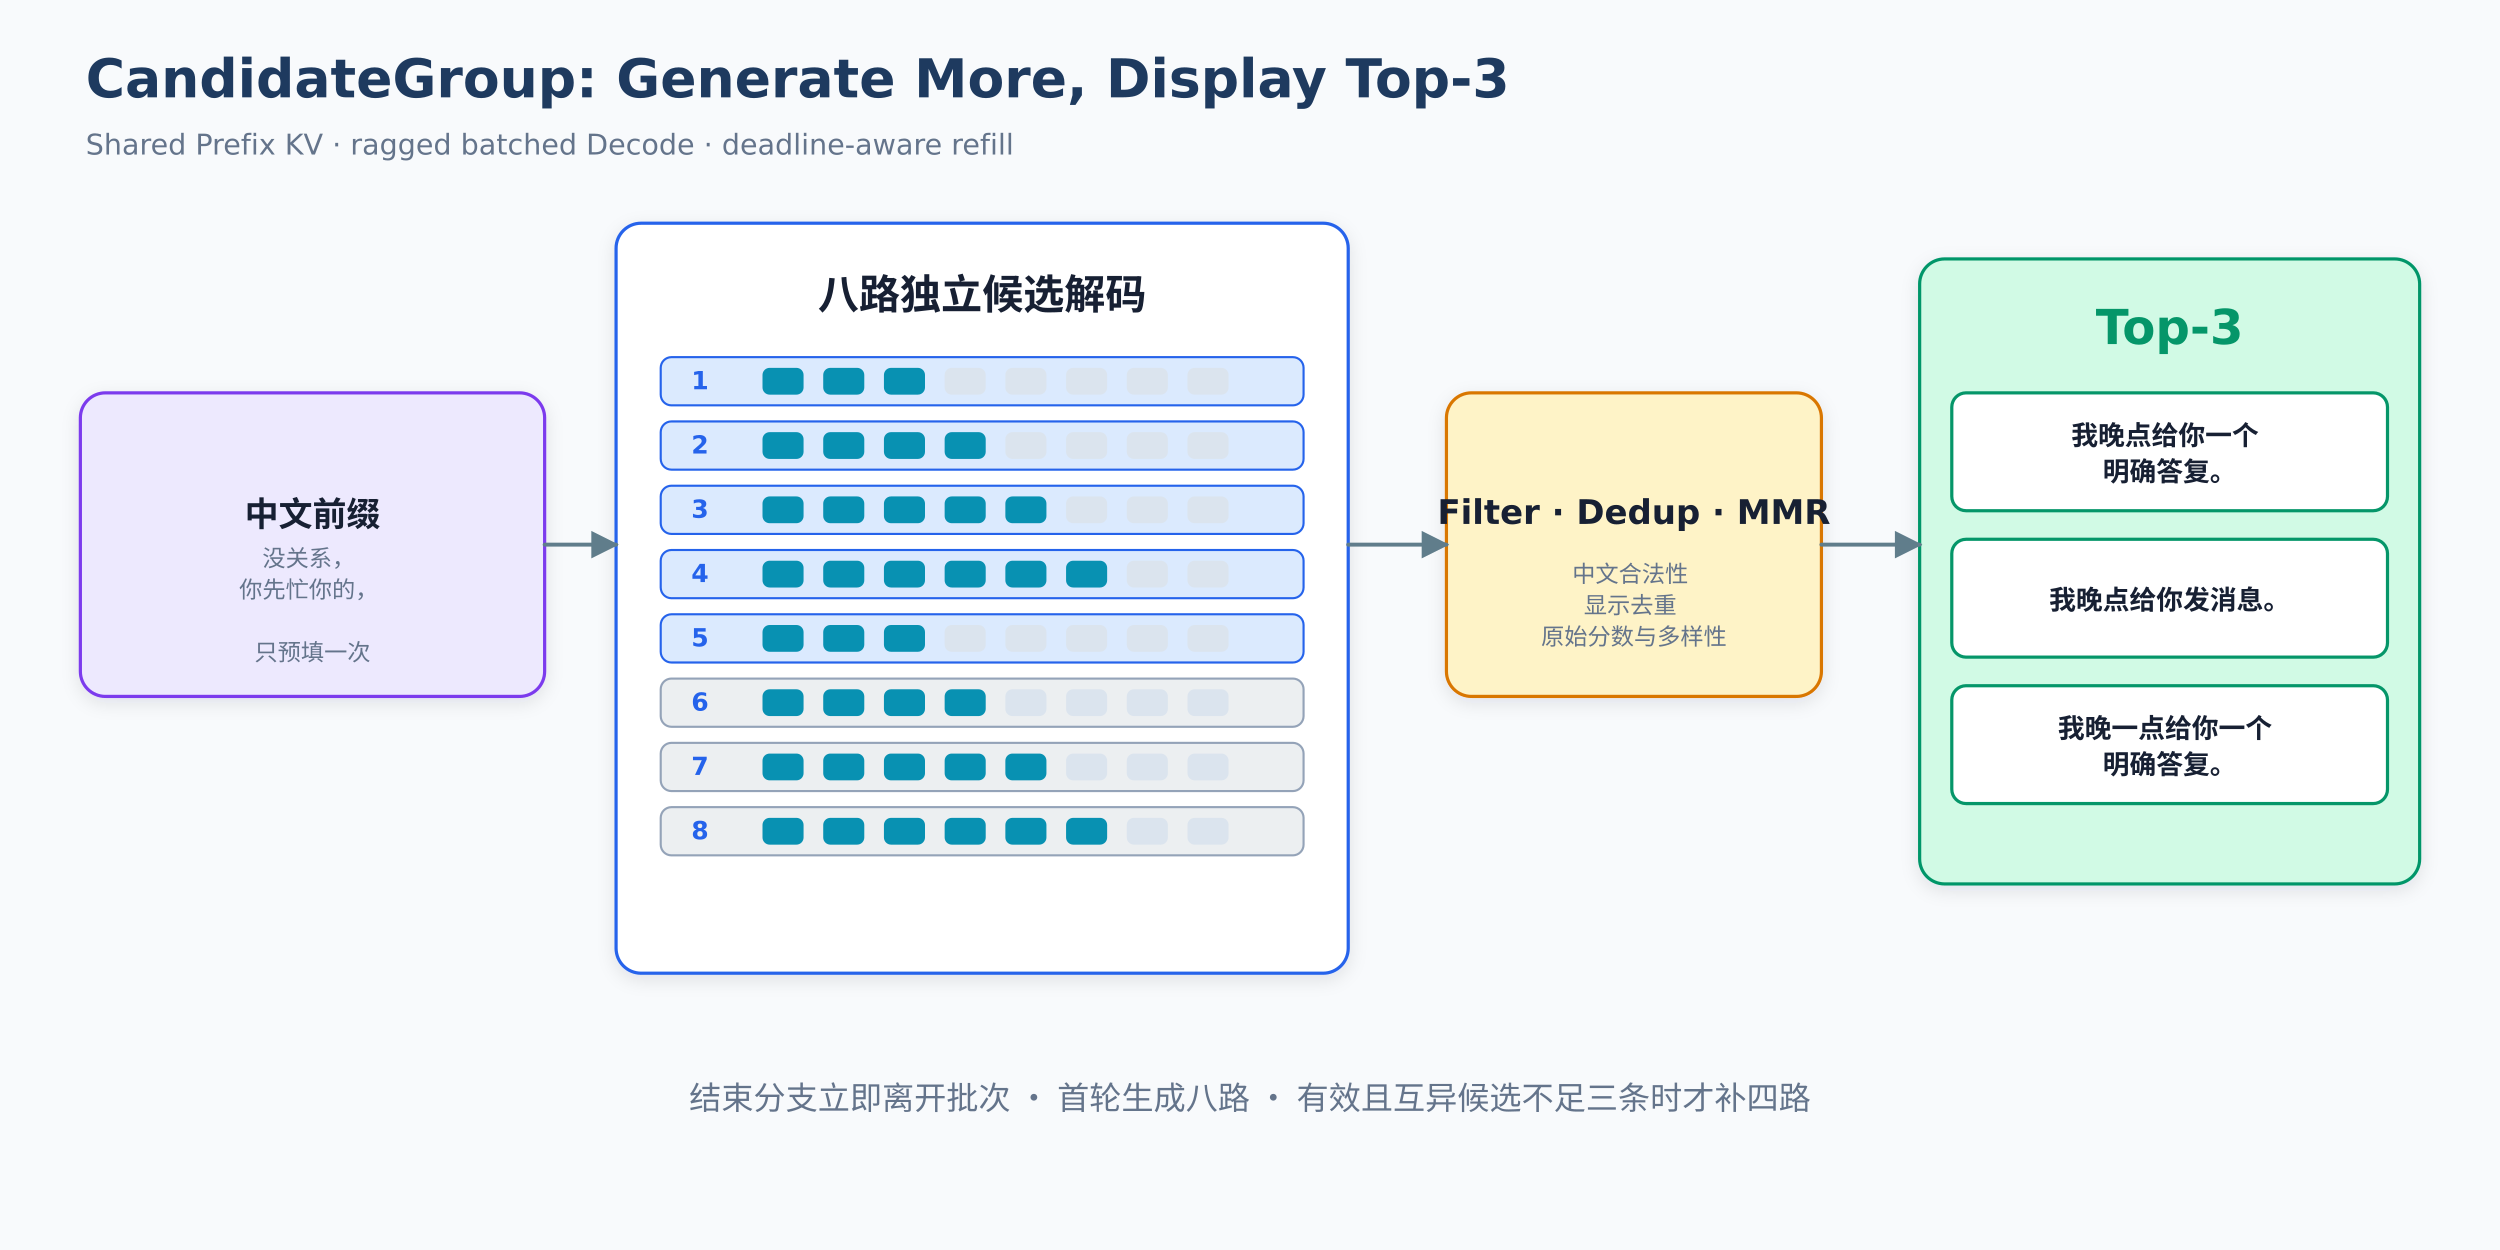
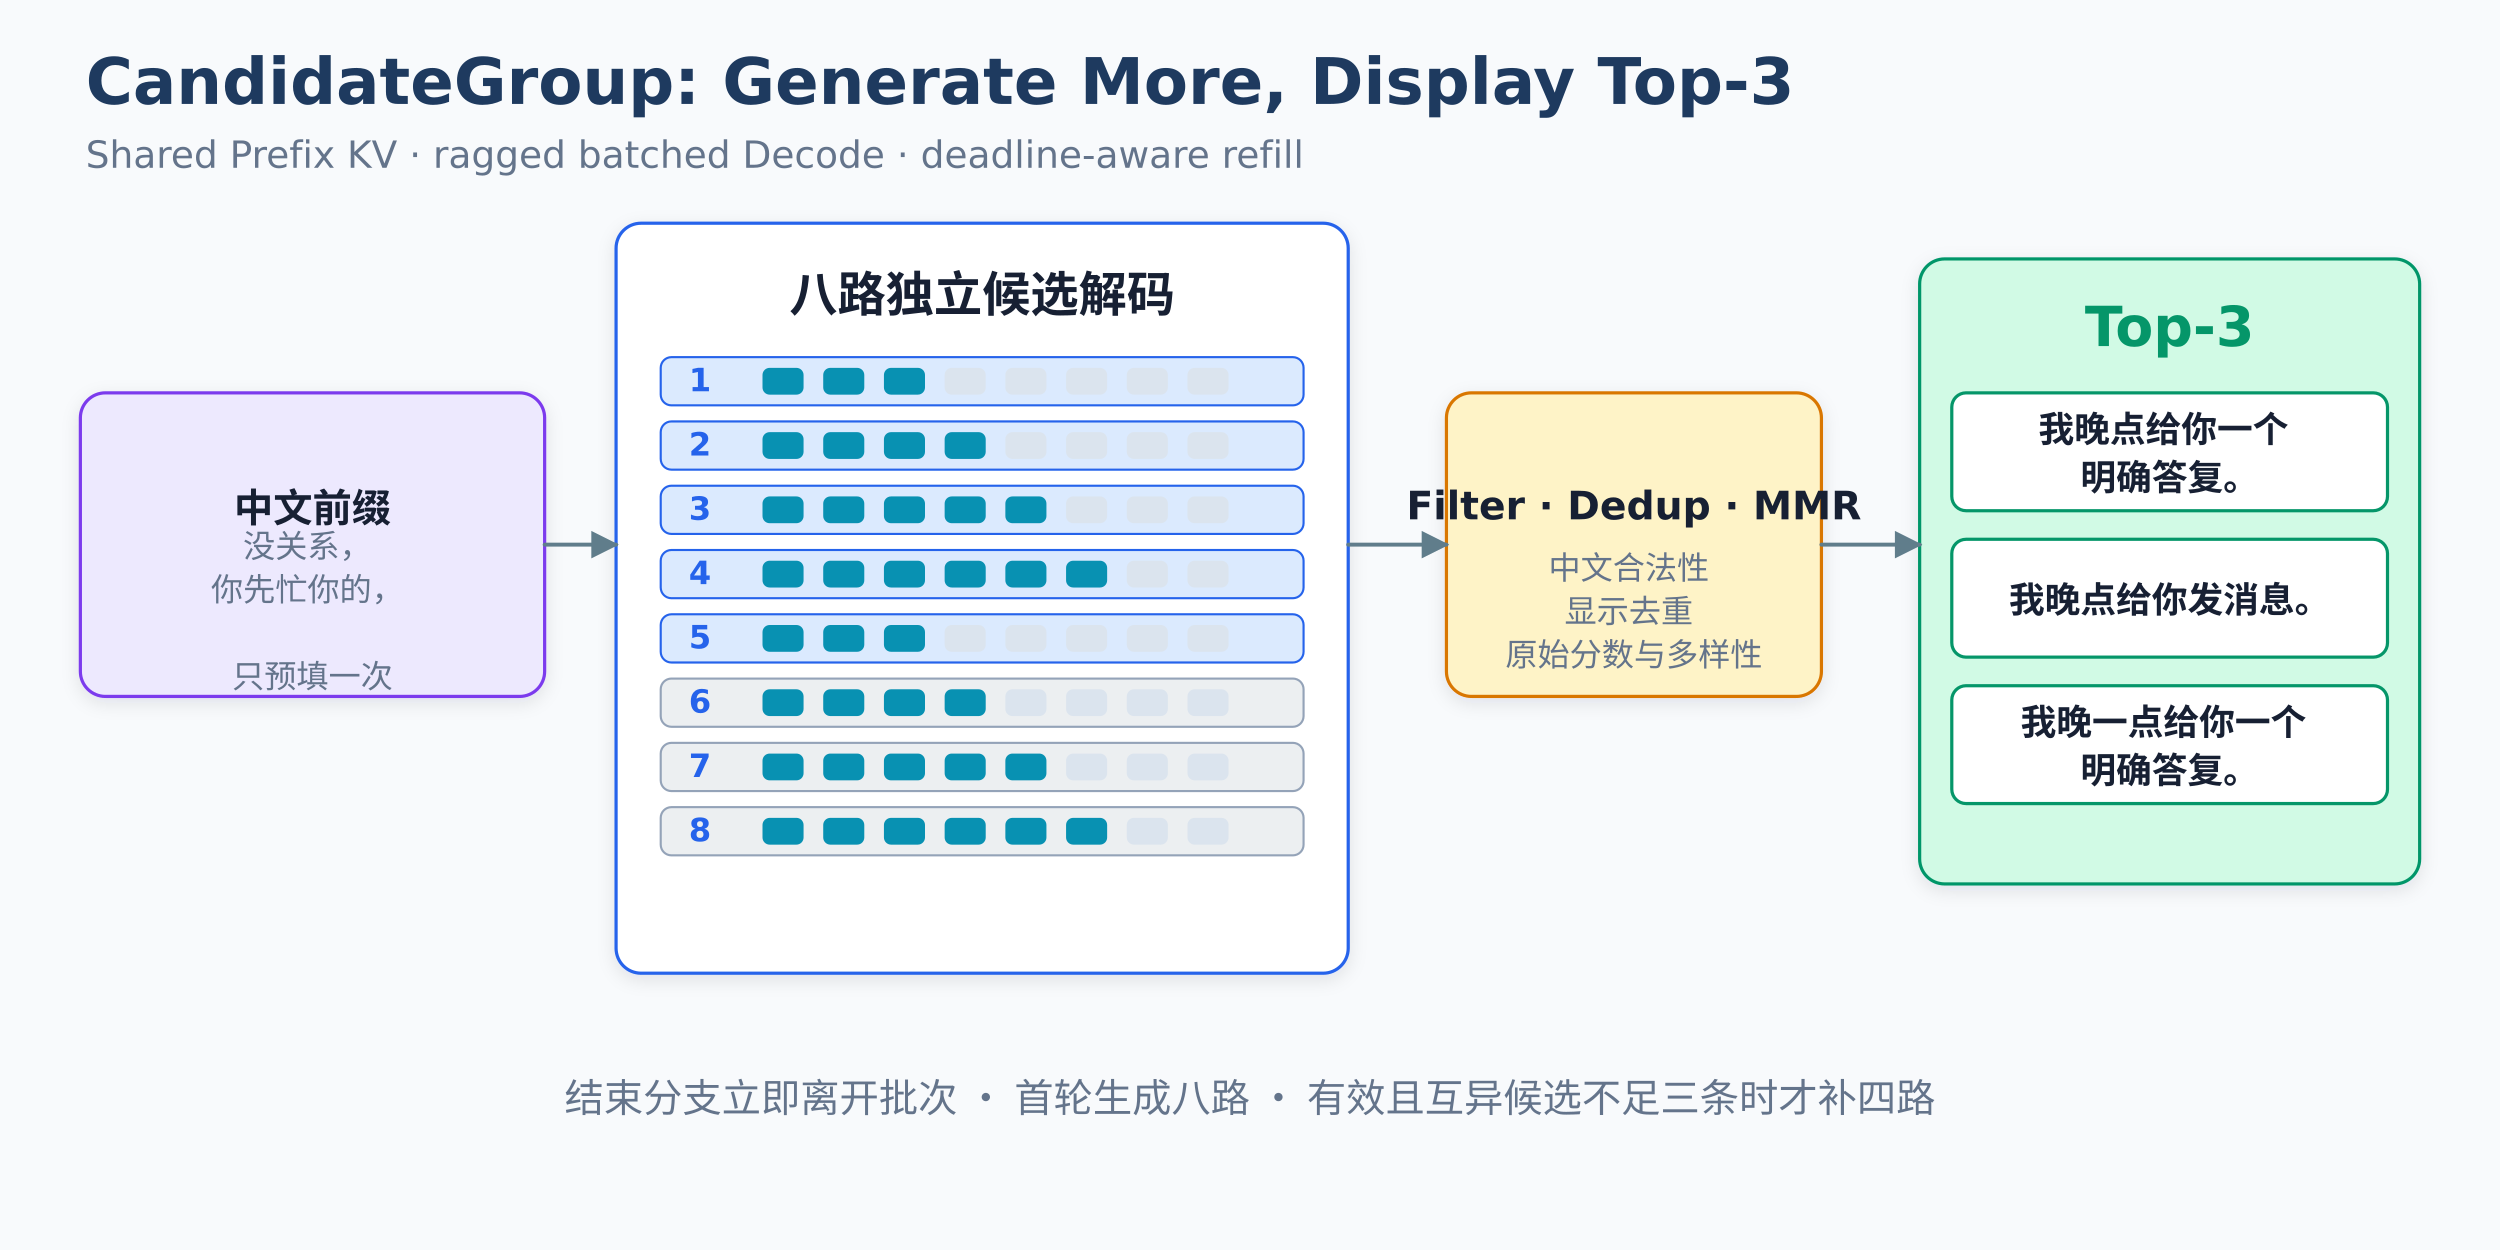
<svg xmlns="http://www.w3.org/2000/svg" width="1400" height="700" viewBox="0 0 1400 700" role="img" aria-labelledby="title desc">
  <defs>
    <marker id="arrow" viewBox="0 0 10 10" refX="9" refY="5" markerWidth="7" markerHeight="7" orient="auto-start-reverse">
      <path d="M 0 0 L 10 5 L 0 10 z" fill="#607d8b" />
    </marker>
    <filter id="shadow" x="-20%" y="-20%" width="140%" height="140%">
      <feDropShadow dx="0" dy="3" stdDeviation="5" flood-color="#0f172a" flood-opacity="0.10" />
    </filter>
  </defs>
  <rect width="100%" height="100%" fill="#f8fafc" />
-   <text text-anchor="start" dominant-baseline="middle" font-family="'DejaVu Sans', Helvetica, Arial, sans-serif" font-size="30" font-weight="700" fill="#1e3a5f">
-     <tspan x="48" y="46.0" font-family="'DejaVu Sans', Helvetica, Arial, sans-serif">CandidateGroup: Generate More, Display Top-3</tspan>
+   <text text-anchor="start" dominant-baseline="middle" font-family="'DejaVu Sans', Helvetica, Arial, sans-serif" font-size="36" font-weight="700" fill="#1e3a5f">
+     <tspan x="48" y="48.0" font-family="'DejaVu Sans', Helvetica, Arial, sans-serif">CandidateGroup: Generate More, Display Top-3</tspan>
  </text>
-   <text text-anchor="start" dominant-baseline="middle" font-family="'DejaVu Sans', Helvetica, Arial, sans-serif" font-size="16" font-weight="400" fill="#64748b">
-     <tspan x="48" y="82.0" font-family="'DejaVu Sans', Helvetica, Arial, sans-serif">Shared Prefix KV · ragged batched Decode · deadline-aware refill</tspan>
+   <text text-anchor="start" dominant-baseline="middle" font-family="'DejaVu Sans', Helvetica, Arial, sans-serif" font-size="21" font-weight="400" fill="#64748b">
+     <tspan x="48" y="88.0" font-family="'DejaVu Sans', Helvetica, Arial, sans-serif">Shared Prefix KV · ragged batched Decode · deadline-aware refill</tspan>
  </text>
  <rect x="45" y="220" width="260" height="170" rx="14" fill="#ede9fe" stroke="#7c3aed" stroke-width="1.8" filter="url(#shadow)" />
-   <text text-anchor="middle" dominant-baseline="middle" font-family="'DejaVu Sans', Helvetica, Arial, sans-serif" font-size="19" font-weight="700" fill="#172033">
-     <tspan x="175.0" y="288.0" font-family="'Droid Sans Fallback', 'Noto Sans CJK SC', 'Microsoft YaHei', 'PingFang SC', sans-serif">中文前缀</tspan>
+   <text text-anchor="middle" dominant-baseline="middle" font-family="'DejaVu Sans', Helvetica, Arial, sans-serif" font-size="22" font-weight="700" fill="#172033">
+     <tspan x="175.0" y="284.6" font-family="'Droid Sans Fallback', 'Noto Sans CJK SC', 'Microsoft YaHei', 'PingFang SC', sans-serif">中文前缀</tspan>
  </text>
-   <text text-anchor="middle" dominant-baseline="middle" font-family="'DejaVu Sans', Helvetica, Arial, sans-serif" font-size="13" font-weight="400" fill="#64748b">
-     <tspan x="175.0" y="312.675" font-family="'Droid Sans Fallback', 'Noto Sans CJK SC', 'Microsoft YaHei', 'PingFang SC', sans-serif">没关系，</tspan>
-     <tspan x="175.0" y="330.225" font-family="'Droid Sans Fallback', 'Noto Sans CJK SC', 'Microsoft YaHei', 'PingFang SC', sans-serif">你先忙你的，</tspan>
-     <tspan x="175.0" y="347.775" font-family="'DejaVu Sans', Helvetica, Arial, sans-serif" />
-     <tspan x="175.0" y="365.325" font-family="'Droid Sans Fallback', 'Noto Sans CJK SC', 'Microsoft YaHei', 'PingFang SC', sans-serif">只预填一次</tspan>
+   <text text-anchor="middle" dominant-baseline="middle" font-family="'DejaVu Sans', Helvetica, Arial, sans-serif" font-size="18" font-weight="400" fill="#64748b">
+     <tspan x="175.0" y="305.95" font-family="'Droid Sans Fallback', 'Noto Sans CJK SC', 'Microsoft YaHei', 'PingFang SC', sans-serif">没关系，</tspan>
+     <tspan x="175.0" y="330.25" font-family="'Droid Sans Fallback', 'Noto Sans CJK SC', 'Microsoft YaHei', 'PingFang SC', sans-serif">你先忙你的，</tspan>
+     <tspan x="175.0" y="354.55" font-family="'DejaVu Sans', Helvetica, Arial, sans-serif" />
+     <tspan x="175.0" y="378.85" font-family="'Droid Sans Fallback', 'Noto Sans CJK SC', 'Microsoft YaHei', 'PingFang SC', sans-serif">只预填一次</tspan>
  </text>
  <rect x="345" y="125" width="410" height="420" rx="14" fill="#ffffff" stroke="#2563eb" stroke-width="1.8" filter="url(#shadow)" />
-   <text text-anchor="middle" dominant-baseline="middle" font-family="'DejaVu Sans', Helvetica, Arial, sans-serif" font-size="23" font-weight="700" fill="#172033">
+   <text text-anchor="middle" dominant-baseline="middle" font-family="'DejaVu Sans', Helvetica, Arial, sans-serif" font-size="27" font-weight="700" fill="#172033">
    <tspan x="550.0" y="165.0" font-family="'Droid Sans Fallback', 'Noto Sans CJK SC', 'Microsoft YaHei', 'PingFang SC', sans-serif">八路独立候选解码</tspan>
  </text>
  <rect x="370" y="200" width="360" height="27" rx="6" fill="#dbeafe" stroke="#2563eb" stroke-width="1.2" />
-   <text text-anchor="middle" dominant-baseline="middle" font-family="'DejaVu Sans', Helvetica, Arial, sans-serif" font-size="14" font-weight="700" fill="#2563eb">
+   <text text-anchor="middle" dominant-baseline="middle" font-family="'DejaVu Sans', Helvetica, Arial, sans-serif" font-size="18" font-weight="700" fill="#2563eb">
    <tspan x="392" y="214.0" font-family="'DejaVu Sans', Helvetica, Arial, sans-serif">1</tspan>
  </text>
  <rect x="427" y="206" width="23" height="15" rx="4" fill="#0891b2" stroke="none" stroke-width="0" />
  <rect x="461" y="206" width="23" height="15" rx="4" fill="#0891b2" stroke="none" stroke-width="0" />
  <rect x="495" y="206" width="23" height="15" rx="4" fill="#0891b2" stroke="none" stroke-width="0" />
  <rect x="529" y="206" width="23" height="15" rx="4" fill="#dbe4ee" stroke="none" stroke-width="0" />
  <rect x="563" y="206" width="23" height="15" rx="4" fill="#dbe4ee" stroke="none" stroke-width="0" />
  <rect x="597" y="206" width="23" height="15" rx="4" fill="#dbe4ee" stroke="none" stroke-width="0" />
  <rect x="631" y="206" width="23" height="15" rx="4" fill="#dbe4ee" stroke="none" stroke-width="0" />
  <rect x="665" y="206" width="23" height="15" rx="4" fill="#dbe4ee" stroke="none" stroke-width="0" />
  <rect x="370" y="236" width="360" height="27" rx="6" fill="#dbeafe" stroke="#2563eb" stroke-width="1.2" />
-   <text text-anchor="middle" dominant-baseline="middle" font-family="'DejaVu Sans', Helvetica, Arial, sans-serif" font-size="14" font-weight="700" fill="#2563eb">
+   <text text-anchor="middle" dominant-baseline="middle" font-family="'DejaVu Sans', Helvetica, Arial, sans-serif" font-size="18" font-weight="700" fill="#2563eb">
    <tspan x="392" y="250.0" font-family="'DejaVu Sans', Helvetica, Arial, sans-serif">2</tspan>
  </text>
  <rect x="427" y="242" width="23" height="15" rx="4" fill="#0891b2" stroke="none" stroke-width="0" />
  <rect x="461" y="242" width="23" height="15" rx="4" fill="#0891b2" stroke="none" stroke-width="0" />
  <rect x="495" y="242" width="23" height="15" rx="4" fill="#0891b2" stroke="none" stroke-width="0" />
  <rect x="529" y="242" width="23" height="15" rx="4" fill="#0891b2" stroke="none" stroke-width="0" />
  <rect x="563" y="242" width="23" height="15" rx="4" fill="#dbe4ee" stroke="none" stroke-width="0" />
  <rect x="597" y="242" width="23" height="15" rx="4" fill="#dbe4ee" stroke="none" stroke-width="0" />
  <rect x="631" y="242" width="23" height="15" rx="4" fill="#dbe4ee" stroke="none" stroke-width="0" />
  <rect x="665" y="242" width="23" height="15" rx="4" fill="#dbe4ee" stroke="none" stroke-width="0" />
  <rect x="370" y="272" width="360" height="27" rx="6" fill="#dbeafe" stroke="#2563eb" stroke-width="1.2" />
-   <text text-anchor="middle" dominant-baseline="middle" font-family="'DejaVu Sans', Helvetica, Arial, sans-serif" font-size="14" font-weight="700" fill="#2563eb">
+   <text text-anchor="middle" dominant-baseline="middle" font-family="'DejaVu Sans', Helvetica, Arial, sans-serif" font-size="18" font-weight="700" fill="#2563eb">
    <tspan x="392" y="286.0" font-family="'DejaVu Sans', Helvetica, Arial, sans-serif">3</tspan>
  </text>
  <rect x="427" y="278" width="23" height="15" rx="4" fill="#0891b2" stroke="none" stroke-width="0" />
  <rect x="461" y="278" width="23" height="15" rx="4" fill="#0891b2" stroke="none" stroke-width="0" />
  <rect x="495" y="278" width="23" height="15" rx="4" fill="#0891b2" stroke="none" stroke-width="0" />
  <rect x="529" y="278" width="23" height="15" rx="4" fill="#0891b2" stroke="none" stroke-width="0" />
  <rect x="563" y="278" width="23" height="15" rx="4" fill="#0891b2" stroke="none" stroke-width="0" />
  <rect x="597" y="278" width="23" height="15" rx="4" fill="#dbe4ee" stroke="none" stroke-width="0" />
  <rect x="631" y="278" width="23" height="15" rx="4" fill="#dbe4ee" stroke="none" stroke-width="0" />
  <rect x="665" y="278" width="23" height="15" rx="4" fill="#dbe4ee" stroke="none" stroke-width="0" />
  <rect x="370" y="308" width="360" height="27" rx="6" fill="#dbeafe" stroke="#2563eb" stroke-width="1.2" />
-   <text text-anchor="middle" dominant-baseline="middle" font-family="'DejaVu Sans', Helvetica, Arial, sans-serif" font-size="14" font-weight="700" fill="#2563eb">
+   <text text-anchor="middle" dominant-baseline="middle" font-family="'DejaVu Sans', Helvetica, Arial, sans-serif" font-size="18" font-weight="700" fill="#2563eb">
    <tspan x="392" y="322.0" font-family="'DejaVu Sans', Helvetica, Arial, sans-serif">4</tspan>
  </text>
  <rect x="427" y="314" width="23" height="15" rx="4" fill="#0891b2" stroke="none" stroke-width="0" />
  <rect x="461" y="314" width="23" height="15" rx="4" fill="#0891b2" stroke="none" stroke-width="0" />
  <rect x="495" y="314" width="23" height="15" rx="4" fill="#0891b2" stroke="none" stroke-width="0" />
  <rect x="529" y="314" width="23" height="15" rx="4" fill="#0891b2" stroke="none" stroke-width="0" />
  <rect x="563" y="314" width="23" height="15" rx="4" fill="#0891b2" stroke="none" stroke-width="0" />
  <rect x="597" y="314" width="23" height="15" rx="4" fill="#0891b2" stroke="none" stroke-width="0" />
  <rect x="631" y="314" width="23" height="15" rx="4" fill="#dbe4ee" stroke="none" stroke-width="0" />
  <rect x="665" y="314" width="23" height="15" rx="4" fill="#dbe4ee" stroke="none" stroke-width="0" />
  <rect x="370" y="344" width="360" height="27" rx="6" fill="#dbeafe" stroke="#2563eb" stroke-width="1.2" />
-   <text text-anchor="middle" dominant-baseline="middle" font-family="'DejaVu Sans', Helvetica, Arial, sans-serif" font-size="14" font-weight="700" fill="#2563eb">
+   <text text-anchor="middle" dominant-baseline="middle" font-family="'DejaVu Sans', Helvetica, Arial, sans-serif" font-size="18" font-weight="700" fill="#2563eb">
    <tspan x="392" y="358.0" font-family="'DejaVu Sans', Helvetica, Arial, sans-serif">5</tspan>
  </text>
  <rect x="427" y="350" width="23" height="15" rx="4" fill="#0891b2" stroke="none" stroke-width="0" />
  <rect x="461" y="350" width="23" height="15" rx="4" fill="#0891b2" stroke="none" stroke-width="0" />
  <rect x="495" y="350" width="23" height="15" rx="4" fill="#0891b2" stroke="none" stroke-width="0" />
  <rect x="529" y="350" width="23" height="15" rx="4" fill="#dbe4ee" stroke="none" stroke-width="0" />
  <rect x="563" y="350" width="23" height="15" rx="4" fill="#dbe4ee" stroke="none" stroke-width="0" />
  <rect x="597" y="350" width="23" height="15" rx="4" fill="#dbe4ee" stroke="none" stroke-width="0" />
  <rect x="631" y="350" width="23" height="15" rx="4" fill="#dbe4ee" stroke="none" stroke-width="0" />
  <rect x="665" y="350" width="23" height="15" rx="4" fill="#dbe4ee" stroke="none" stroke-width="0" />
  <rect x="370" y="380" width="360" height="27" rx="6" fill="#eceff1" stroke="#94a3b8" stroke-width="1.2" />
-   <text text-anchor="middle" dominant-baseline="middle" font-family="'DejaVu Sans', Helvetica, Arial, sans-serif" font-size="14" font-weight="700" fill="#2563eb">
+   <text text-anchor="middle" dominant-baseline="middle" font-family="'DejaVu Sans', Helvetica, Arial, sans-serif" font-size="18" font-weight="700" fill="#2563eb">
    <tspan x="392" y="394.0" font-family="'DejaVu Sans', Helvetica, Arial, sans-serif">6</tspan>
  </text>
  <rect x="427" y="386" width="23" height="15" rx="4" fill="#0891b2" stroke="none" stroke-width="0" />
  <rect x="461" y="386" width="23" height="15" rx="4" fill="#0891b2" stroke="none" stroke-width="0" />
  <rect x="495" y="386" width="23" height="15" rx="4" fill="#0891b2" stroke="none" stroke-width="0" />
  <rect x="529" y="386" width="23" height="15" rx="4" fill="#0891b2" stroke="none" stroke-width="0" />
  <rect x="563" y="386" width="23" height="15" rx="4" fill="#dbe4ee" stroke="none" stroke-width="0" />
  <rect x="597" y="386" width="23" height="15" rx="4" fill="#dbe4ee" stroke="none" stroke-width="0" />
  <rect x="631" y="386" width="23" height="15" rx="4" fill="#dbe4ee" stroke="none" stroke-width="0" />
  <rect x="665" y="386" width="23" height="15" rx="4" fill="#dbe4ee" stroke="none" stroke-width="0" />
  <rect x="370" y="416" width="360" height="27" rx="6" fill="#eceff1" stroke="#94a3b8" stroke-width="1.2" />
-   <text text-anchor="middle" dominant-baseline="middle" font-family="'DejaVu Sans', Helvetica, Arial, sans-serif" font-size="14" font-weight="700" fill="#2563eb">
+   <text text-anchor="middle" dominant-baseline="middle" font-family="'DejaVu Sans', Helvetica, Arial, sans-serif" font-size="18" font-weight="700" fill="#2563eb">
    <tspan x="392" y="430.0" font-family="'DejaVu Sans', Helvetica, Arial, sans-serif">7</tspan>
  </text>
  <rect x="427" y="422" width="23" height="15" rx="4" fill="#0891b2" stroke="none" stroke-width="0" />
  <rect x="461" y="422" width="23" height="15" rx="4" fill="#0891b2" stroke="none" stroke-width="0" />
  <rect x="495" y="422" width="23" height="15" rx="4" fill="#0891b2" stroke="none" stroke-width="0" />
  <rect x="529" y="422" width="23" height="15" rx="4" fill="#0891b2" stroke="none" stroke-width="0" />
  <rect x="563" y="422" width="23" height="15" rx="4" fill="#0891b2" stroke="none" stroke-width="0" />
  <rect x="597" y="422" width="23" height="15" rx="4" fill="#dbe4ee" stroke="none" stroke-width="0" />
  <rect x="631" y="422" width="23" height="15" rx="4" fill="#dbe4ee" stroke="none" stroke-width="0" />
  <rect x="665" y="422" width="23" height="15" rx="4" fill="#dbe4ee" stroke="none" stroke-width="0" />
  <rect x="370" y="452" width="360" height="27" rx="6" fill="#eceff1" stroke="#94a3b8" stroke-width="1.2" />
-   <text text-anchor="middle" dominant-baseline="middle" font-family="'DejaVu Sans', Helvetica, Arial, sans-serif" font-size="14" font-weight="700" fill="#2563eb">
+   <text text-anchor="middle" dominant-baseline="middle" font-family="'DejaVu Sans', Helvetica, Arial, sans-serif" font-size="18" font-weight="700" fill="#2563eb">
    <tspan x="392" y="466.0" font-family="'DejaVu Sans', Helvetica, Arial, sans-serif">8</tspan>
  </text>
  <rect x="427" y="458" width="23" height="15" rx="4" fill="#0891b2" stroke="none" stroke-width="0" />
  <rect x="461" y="458" width="23" height="15" rx="4" fill="#0891b2" stroke="none" stroke-width="0" />
  <rect x="495" y="458" width="23" height="15" rx="4" fill="#0891b2" stroke="none" stroke-width="0" />
  <rect x="529" y="458" width="23" height="15" rx="4" fill="#0891b2" stroke="none" stroke-width="0" />
  <rect x="563" y="458" width="23" height="15" rx="4" fill="#0891b2" stroke="none" stroke-width="0" />
  <rect x="597" y="458" width="23" height="15" rx="4" fill="#0891b2" stroke="none" stroke-width="0" />
  <rect x="631" y="458" width="23" height="15" rx="4" fill="#dbe4ee" stroke="none" stroke-width="0" />
  <rect x="665" y="458" width="23" height="15" rx="4" fill="#dbe4ee" stroke="none" stroke-width="0" />
  <line x1="305" y1="305" x2="345" y2="305" stroke="#607d8b" stroke-width="2.2" stroke-linecap="round" marker-end="url(#arrow)" />
  <rect x="810" y="220" width="210" height="170" rx="14" fill="#fef3c7" stroke="#d97706" stroke-width="1.8" filter="url(#shadow)" />
-   <text text-anchor="middle" dominant-baseline="middle" font-family="'DejaVu Sans', Helvetica, Arial, sans-serif" font-size="19" font-weight="700" fill="#172033">
-     <tspan x="915.0" y="288.0" font-family="'DejaVu Sans', Helvetica, Arial, sans-serif">Filter · Dedup · MMR</tspan>
+   <text text-anchor="middle" dominant-baseline="middle" font-family="'DejaVu Sans', Helvetica, Arial, sans-serif" font-size="22" font-weight="700" fill="#172033">
+     <tspan x="915.0" y="284.6" font-family="'DejaVu Sans', Helvetica, Arial, sans-serif">Filter · Dedup · MMR</tspan>
  </text>
-   <text text-anchor="middle" dominant-baseline="middle" font-family="'DejaVu Sans', Helvetica, Arial, sans-serif" font-size="13" font-weight="400" fill="#64748b">
-     <tspan x="915.0" y="321.45" font-family="'Droid Sans Fallback', 'Noto Sans CJK SC', 'Microsoft YaHei', 'PingFang SC', sans-serif">中文合法性</tspan>
-     <tspan x="915.0" y="339.0" font-family="'Droid Sans Fallback', 'Noto Sans CJK SC', 'Microsoft YaHei', 'PingFang SC', sans-serif">显示去重</tspan>
-     <tspan x="915.0" y="356.55" font-family="'Droid Sans Fallback', 'Noto Sans CJK SC', 'Microsoft YaHei', 'PingFang SC', sans-serif">原始分数与多样性</tspan>
+   <text text-anchor="middle" dominant-baseline="middle" font-family="'DejaVu Sans', Helvetica, Arial, sans-serif" font-size="18" font-weight="400" fill="#64748b">
+     <tspan x="915.0" y="318.1" font-family="'Droid Sans Fallback', 'Noto Sans CJK SC', 'Microsoft YaHei', 'PingFang SC', sans-serif">中文合法性</tspan>
+     <tspan x="915.0" y="342.4" font-family="'Droid Sans Fallback', 'Noto Sans CJK SC', 'Microsoft YaHei', 'PingFang SC', sans-serif">显示去重</tspan>
+     <tspan x="915.0" y="366.7" font-family="'Droid Sans Fallback', 'Noto Sans CJK SC', 'Microsoft YaHei', 'PingFang SC', sans-serif">原始分数与多样性</tspan>
  </text>
  <line x1="755" y1="305" x2="810" y2="305" stroke="#607d8b" stroke-width="2.2" stroke-linecap="round" marker-end="url(#arrow)" />
  <rect x="1075" y="145" width="280" height="350" rx="14" fill="#d1fae5" stroke="#059669" stroke-width="1.8" filter="url(#shadow)" />
-   <text text-anchor="middle" dominant-baseline="middle" font-family="'DejaVu Sans', Helvetica, Arial, sans-serif" font-size="27" font-weight="700" fill="#059669">
+   <text text-anchor="middle" dominant-baseline="middle" font-family="'DejaVu Sans', Helvetica, Arial, sans-serif" font-size="31" font-weight="700" fill="#059669">
    <tspan x="1215.0" y="185.0" font-family="'DejaVu Sans', Helvetica, Arial, sans-serif">Top-3</tspan>
  </text>
  <rect x="1093" y="220" width="244" height="66" rx="8" fill="#ffffff" stroke="#059669" stroke-width="1.8" />
-   <text text-anchor="middle" dominant-baseline="middle" font-family="'DejaVu Sans', Helvetica, Arial, sans-serif" font-size="15" font-weight="600" fill="#172033">
-     <tspan x="1215.0" y="243.875" font-family="'Droid Sans Fallback', 'Noto Sans CJK SC', 'Microsoft YaHei', 'PingFang SC', sans-serif">我晚点给你一个</tspan>
-     <tspan x="1215.0" y="264.125" font-family="'Droid Sans Fallback', 'Noto Sans CJK SC', 'Microsoft YaHei', 'PingFang SC', sans-serif">明确答复。</tspan>
+   <text text-anchor="middle" dominant-baseline="middle" font-family="'DejaVu Sans', Helvetica, Arial, sans-serif" font-size="20" font-weight="600" fill="#172033">
+     <tspan x="1215.0" y="240.5" font-family="'Droid Sans Fallback', 'Noto Sans CJK SC', 'Microsoft YaHei', 'PingFang SC', sans-serif">我晚点给你一个</tspan>
+     <tspan x="1215.0" y="267.5" font-family="'Droid Sans Fallback', 'Noto Sans CJK SC', 'Microsoft YaHei', 'PingFang SC', sans-serif">明确答复。</tspan>
  </text>
  <rect x="1093" y="302" width="244" height="66" rx="8" fill="#ffffff" stroke="#059669" stroke-width="1.8" />
-   <text text-anchor="middle" dominant-baseline="middle" font-family="'DejaVu Sans', Helvetica, Arial, sans-serif" font-size="15" font-weight="600" fill="#172033">
+   <text text-anchor="middle" dominant-baseline="middle" font-family="'DejaVu Sans', Helvetica, Arial, sans-serif" font-size="20" font-weight="600" fill="#172033">
    <tspan x="1215.0" y="336.0" font-family="'Droid Sans Fallback', 'Noto Sans CJK SC', 'Microsoft YaHei', 'PingFang SC', sans-serif">我晚点给你发消息。</tspan>
  </text>
  <rect x="1093" y="384" width="244" height="66" rx="8" fill="#ffffff" stroke="#059669" stroke-width="1.8" />
-   <text text-anchor="middle" dominant-baseline="middle" font-family="'DejaVu Sans', Helvetica, Arial, sans-serif" font-size="15" font-weight="600" fill="#172033">
-     <tspan x="1215.0" y="407.875" font-family="'Droid Sans Fallback', 'Noto Sans CJK SC', 'Microsoft YaHei', 'PingFang SC', sans-serif">我晚一点给你一个</tspan>
-     <tspan x="1215.0" y="428.125" font-family="'Droid Sans Fallback', 'Noto Sans CJK SC', 'Microsoft YaHei', 'PingFang SC', sans-serif">明确答复。</tspan>
+   <text text-anchor="middle" dominant-baseline="middle" font-family="'DejaVu Sans', Helvetica, Arial, sans-serif" font-size="20" font-weight="600" fill="#172033">
+     <tspan x="1215.0" y="404.5" font-family="'Droid Sans Fallback', 'Noto Sans CJK SC', 'Microsoft YaHei', 'PingFang SC', sans-serif">我晚一点给你一个</tspan>
+     <tspan x="1215.0" y="431.5" font-family="'Droid Sans Fallback', 'Noto Sans CJK SC', 'Microsoft YaHei', 'PingFang SC', sans-serif">明确答复。</tspan>
  </text>
  <line x1="1020" y1="305" x2="1075" y2="305" stroke="#607d8b" stroke-width="2.2" stroke-linecap="round" marker-end="url(#arrow)" />
-   <text text-anchor="middle" dominant-baseline="middle" font-family="'DejaVu Sans', Helvetica, Arial, sans-serif" font-size="18" font-weight="500" fill="#64748b">
+   <text text-anchor="middle" dominant-baseline="middle" font-family="'DejaVu Sans', Helvetica, Arial, sans-serif" font-size="22" font-weight="500" fill="#64748b">
    <tspan x="700" y="615.0" font-family="'Droid Sans Fallback', 'Noto Sans CJK SC', 'Microsoft YaHei', 'PingFang SC', sans-serif">结束分支立即离开批次 · 首轮生成八路 · 有效且互异候选不足三条时才补四路</tspan>
  </text>
</svg>
